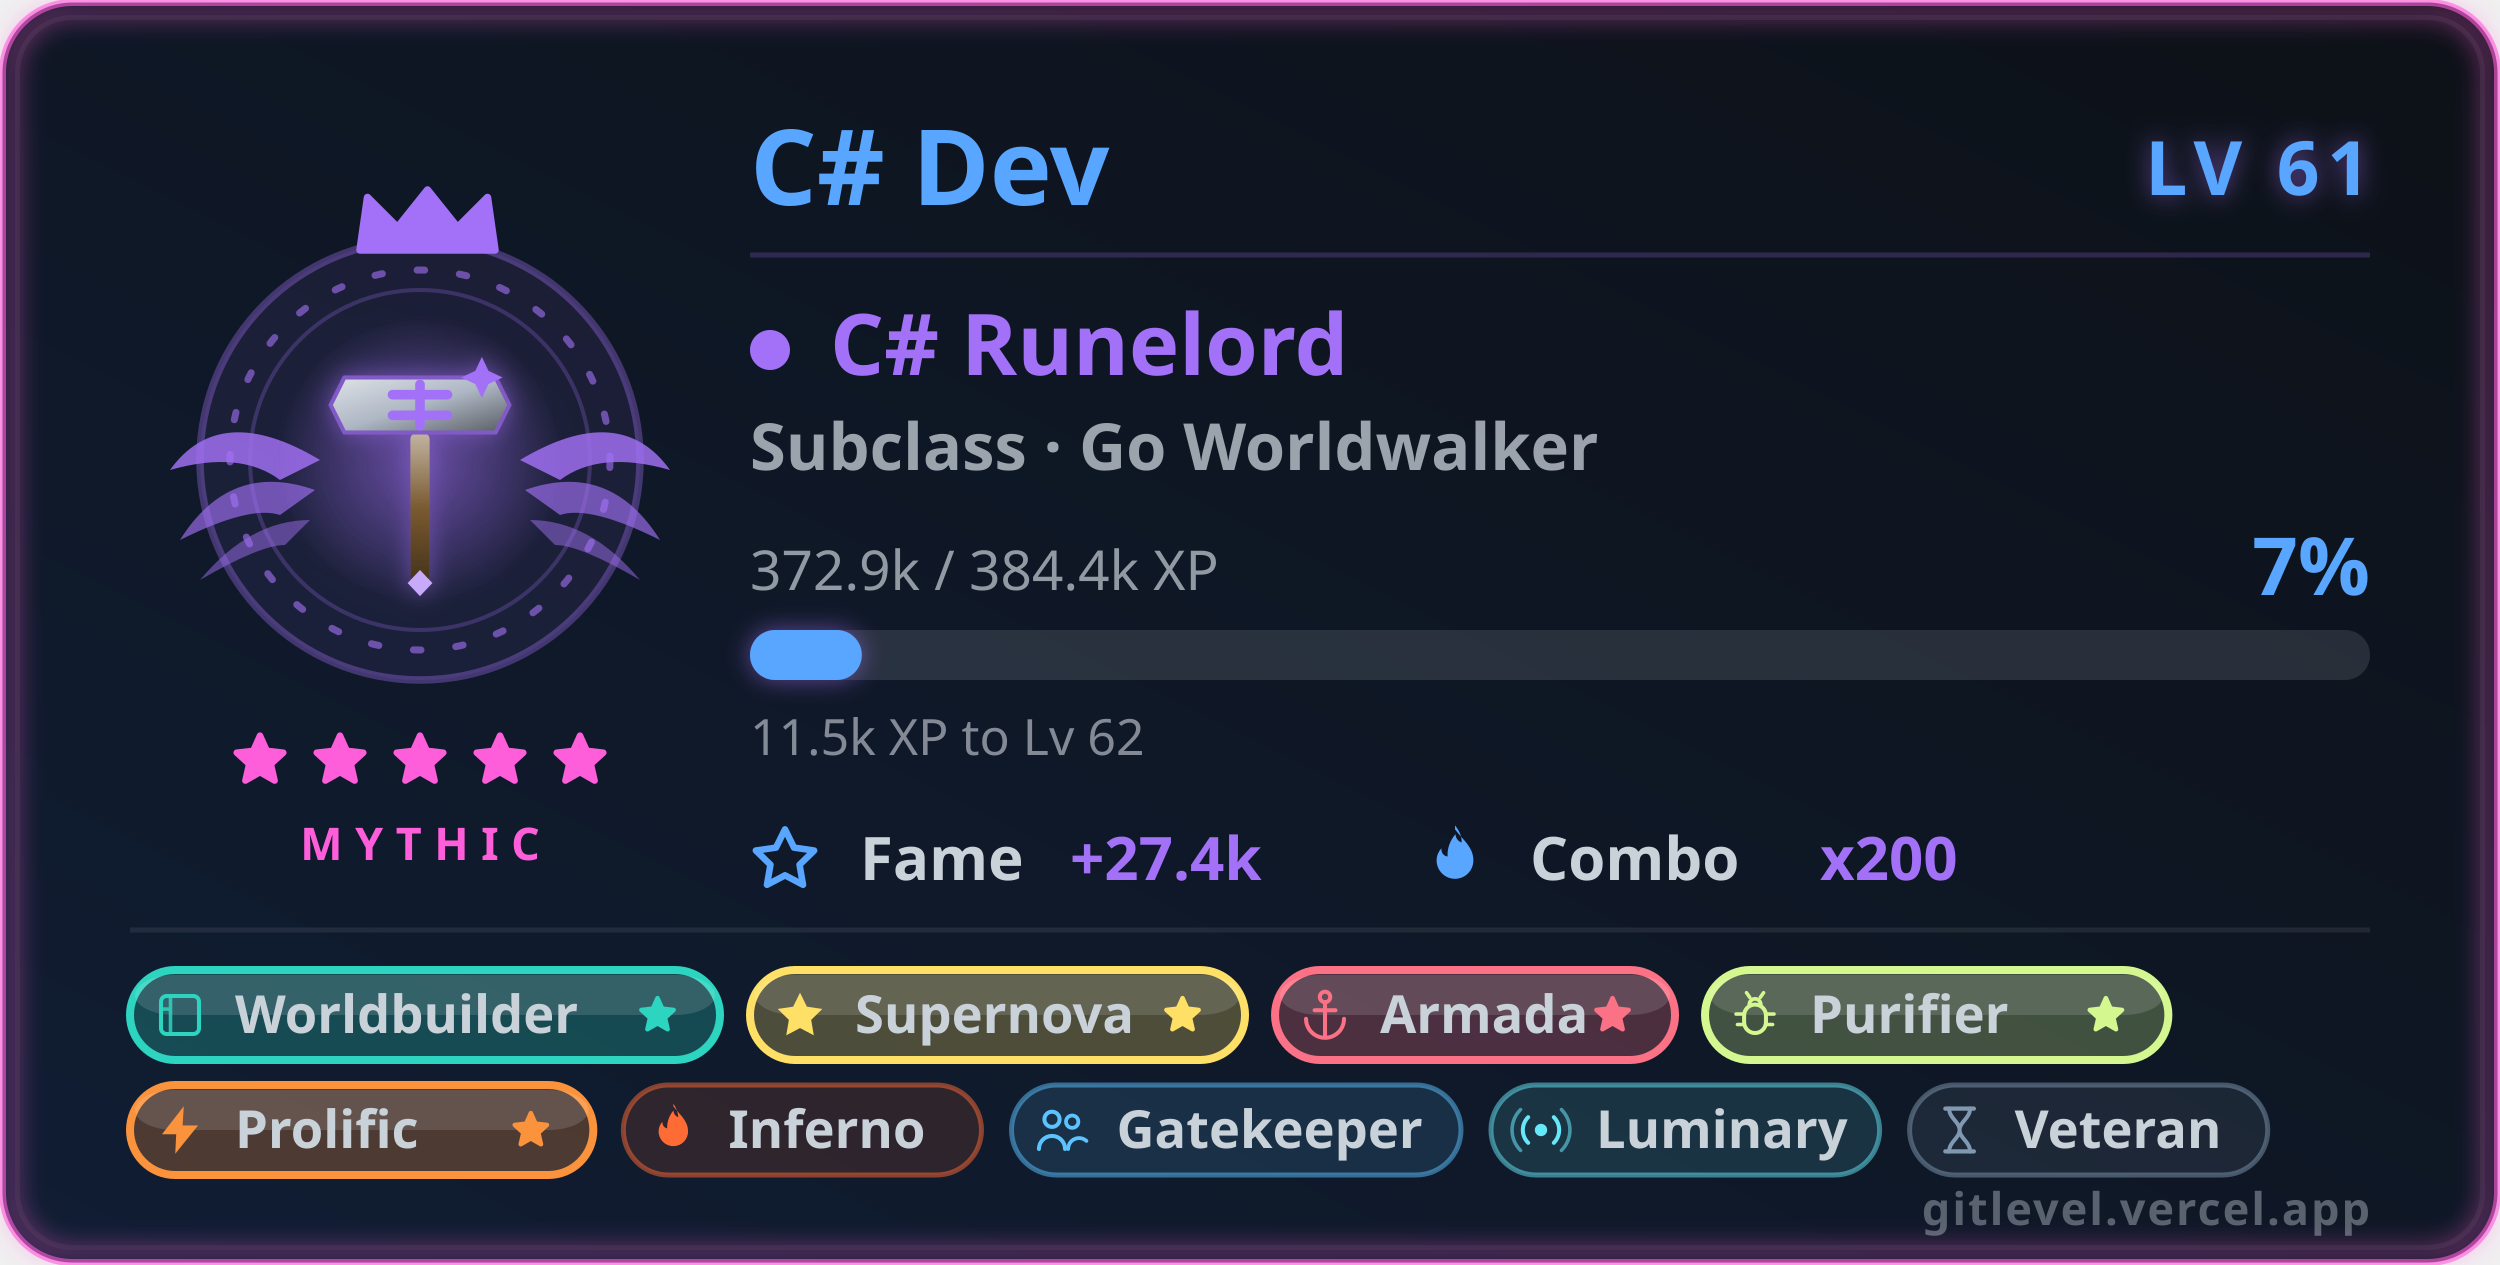
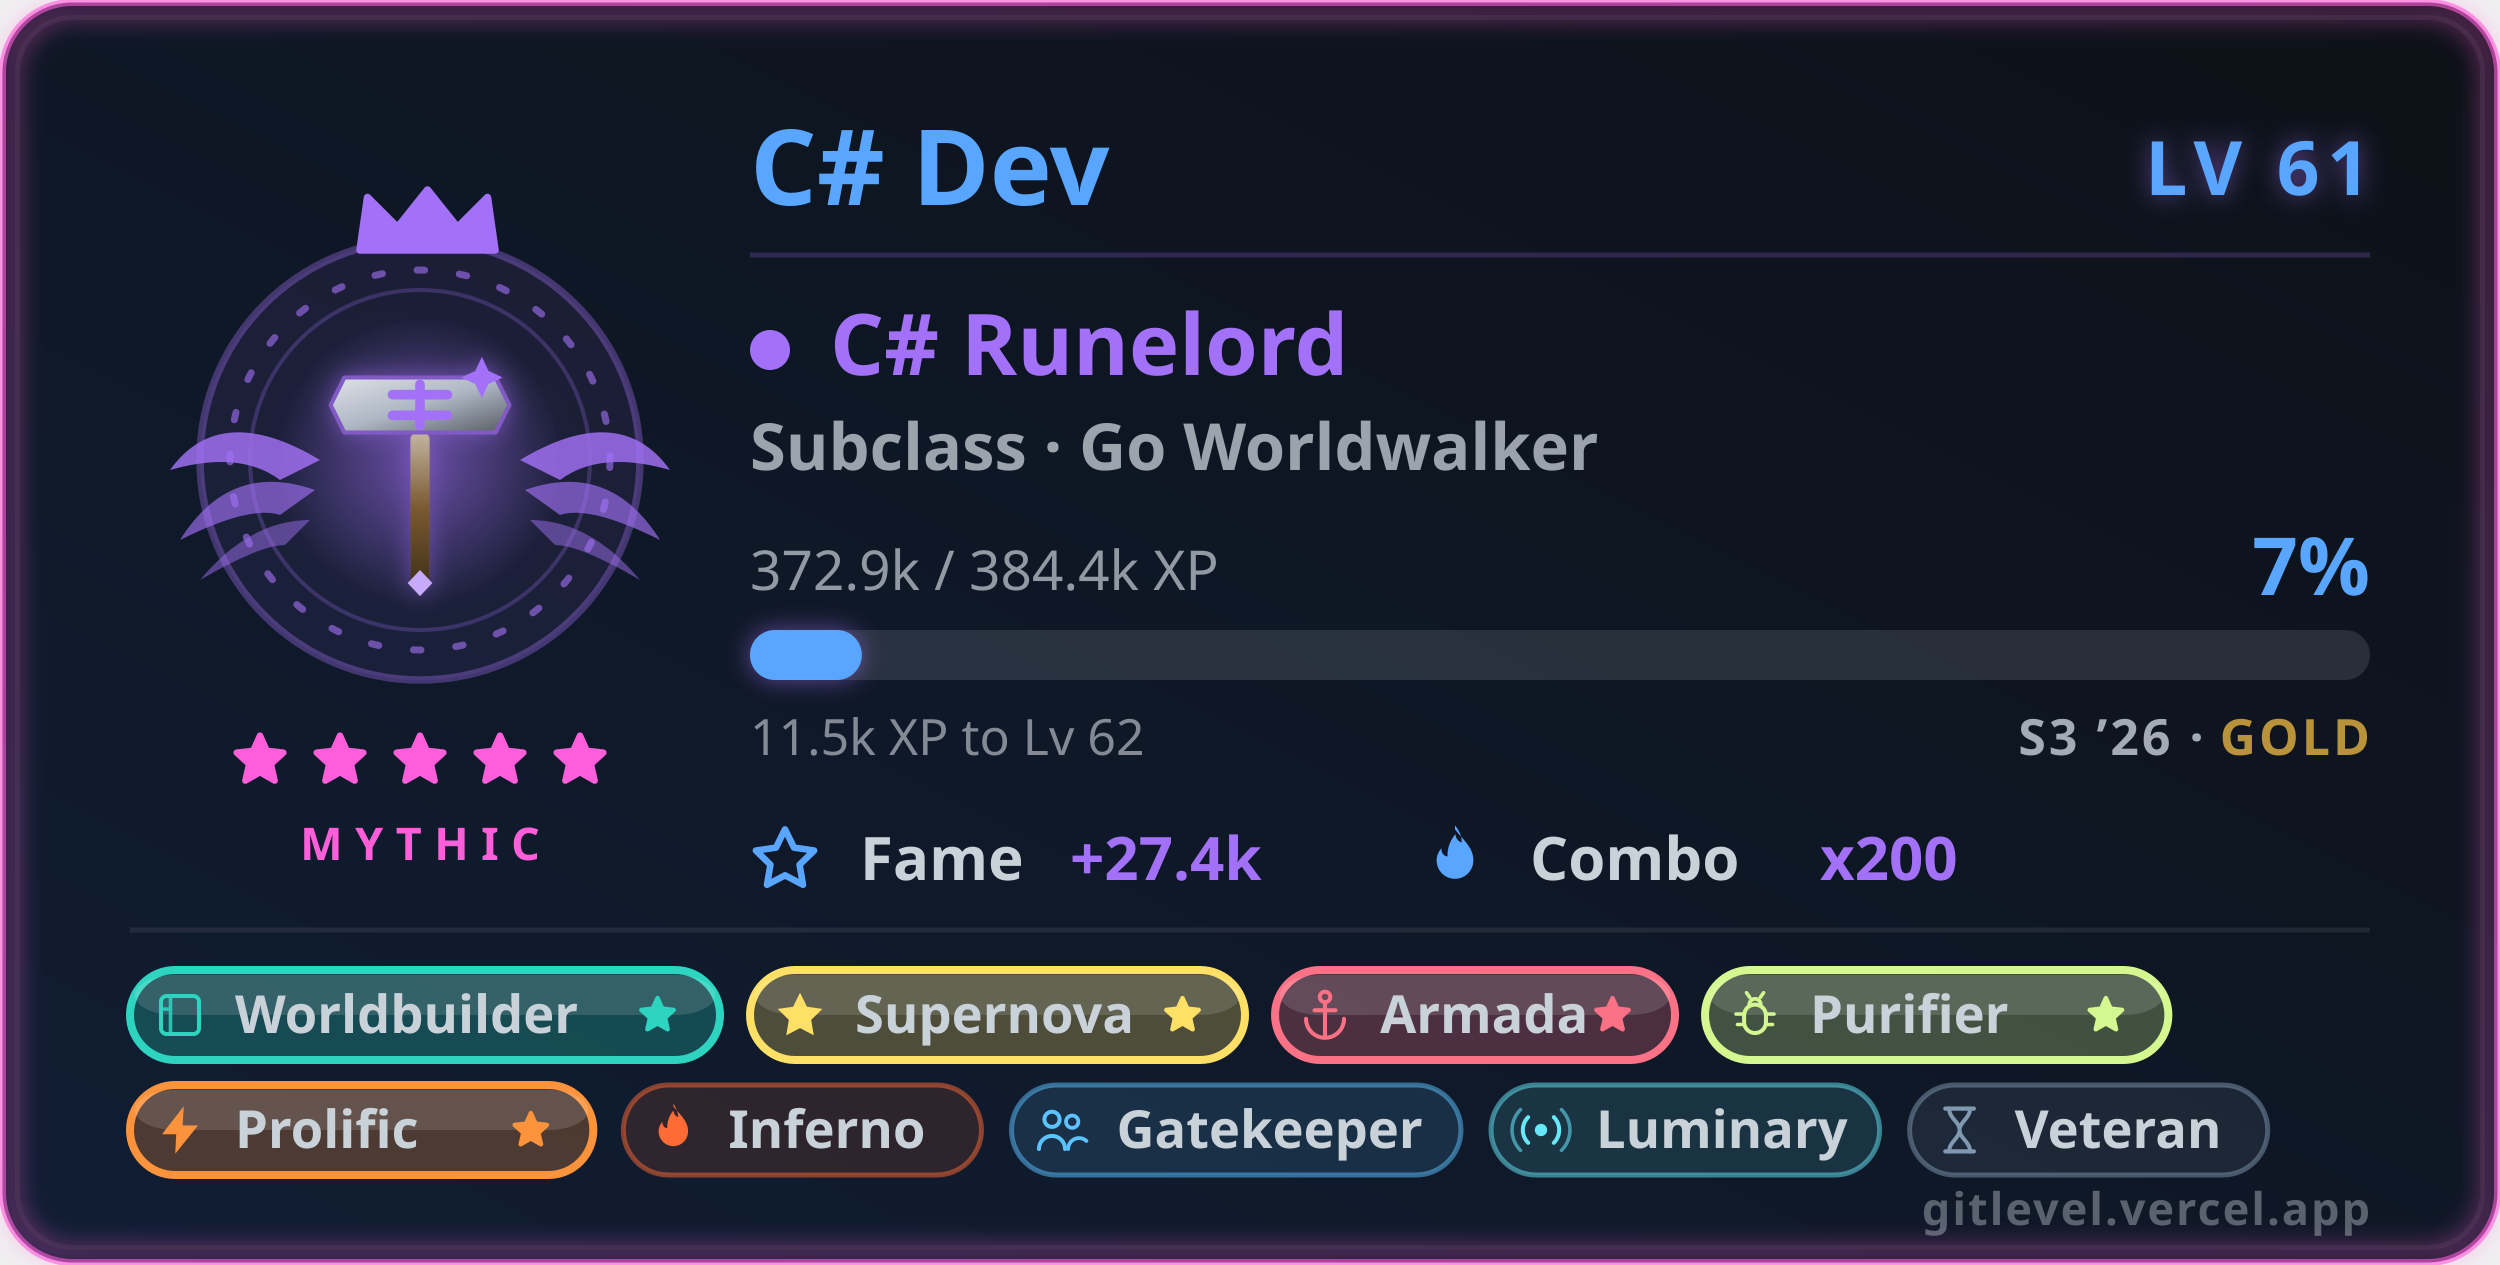
<svg xmlns="http://www.w3.org/2000/svg" width="500" height="253" viewBox="0 0 500 253" role="img" aria-labelledby="card-title-a11y card-desc-a11y">
  <style>
text { font-family: 'Segoe UI', Ubuntu, 'Helvetica Neue', sans-serif; }
.title { font-size: 18px; font-weight: 600; fill: #58a6ff; }
.title-icon { fill: #58a6ff; }
.icon { fill: #58a6ff; }


.gl-name { font-size: 21px; font-weight: 700; fill: #58a6ff; }
.gl-lvl { font-size: 15px; font-weight: 800; letter-spacing: 1.5px; fill: #58a6ff; }
.gl-class { font-size: 17px; font-weight: 700; fill: #a371f7; }
.gl-sub { font-size: 13px; font-weight: 600; fill: #c9d1d9; opacity: 0.75; }
.gl-meta { font-size: 11px; fill: #c9d1d9; opacity: 0.7; }
.gl-pct { font-size: 16px; font-weight: 800; fill: #58a6ff; }
.gl-chip-label { font-size: 12px; font-weight: 600; fill: #c9d1d9; }
.gl-chip-value { font-size: 12px; font-weight: 800; fill: #a371f7; }
.gl-hint { font-size: 10px; fill: #c9d1d9; opacity: 0.62; }
.gl-badge-label { font-size: 10.5px; font-weight: 600; }
.gl-rarity { font-size: 9px; font-weight: 700; letter-spacing: 2.5px; fill: #ff5edb; }
.gl-brand { font-size: 9px; font-weight: 600; letter-spacing: 0.4px; fill: #c9d1d9; opacity: 0.4; }
+ .gl-season { font-size: 10px; font-weight: 600; letter-spacing: 0.6px; fill: #c9d1d9; opacity: 0.8; }

</style>
  <defs>
    <linearGradient id="card-bg" x1="0" y1="0" x2="1" y2="1" gradientTransform="rotate(90, 0.5, 0.5)">
      <stop offset="0.0%" stop-color="#0d1117" />
      <stop offset="100.0%" stop-color="#101d33" />
    </linearGradient>
    <filter id="card-glow" x="-50%" y="-50%" width="200%" height="200%">
      <feGaussianBlur in="SourceGraphic" stdDeviation="3" result="blur" />
      <feFlood flood-color="#58a6ff" flood-opacity="0.55" result="tint" />
      <feComposite in="tint" in2="blur" operator="in" result="softGlow" />
      <feMerge>
        <feMergeNode in="softGlow" />
        <feMergeNode in="SourceGraphic" />
      </feMerge>
    </filter>
    <filter id="gl-glow" x="-60%" y="-60%" width="220%" height="220%">
      <feGaussianBlur in="SourceGraphic" stdDeviation="2.4" result="b" />
      <feFlood flood-color="#a371f7" flood-opacity="0.55" result="t" />
      <feComposite in="t" in2="b" operator="in" result="g" />
      <feMerge>
        <feMergeNode in="g" />
        <feMergeNode in="SourceGraphic" />
      </feMerge>
    </filter>
    <filter id="gl-rarity" x="-20%" y="-20%" width="140%" height="140%">
      <feGaussianBlur stdDeviation="2.4" />
    </filter>
  </defs>
  <rect x="0.5" y="0.5" width="499" height="252" rx="14" fill="url(#card-bg)" stroke="#ff5edb" stroke-width="1.4" stroke-opacity="0.6" />
  <rect x="3.5" y="3.5" width="493" height="246" rx="11" fill="none" stroke="#30363d" stroke-opacity="0.4" />
  <rect x="2" y="2" width="496" height="249" rx="13" fill="none" stroke="#ff5edb" stroke-width="3.5" stroke-opacity="0.4" filter="url(#gl-rarity)" />
  <g class="fade">
    <g class="">
      <g class="flourish">
        <g transform="translate(84,0)">
          <g transform="translate(0,92)" fill="#a371f7">
            <path d="M20 0 Q 40 -12 50 2 Q 36 -2 28 4 Z" opacity="0.82" />
            <path d="M21 6 Q 38 0 48 16 Q 34 9 28 11 Z" opacity="0.64" />
            <path d="M22 12 Q 34 12 44 24 Q 32 17 27 17 Z" opacity="0.48" />
          </g>
        </g>
        <g transform="translate(84,0) scale(-1,1)">
          <g transform="translate(0,92)" fill="#a371f7">
            <path d="M20 0 Q 40 -12 50 2 Q 36 -2 28 4 Z" opacity="0.82" />
            <path d="M21 6 Q 38 0 48 16 Q 34 9 28 11 Z" opacity="0.64" />
            <path d="M22 12 Q 34 12 44 24 Q 32 17 27 17 Z" opacity="0.48" />
          </g>
        </g>
      </g>
      <circle cx="84" cy="92" r="44" fill="#a371f7" fill-opacity="0.08" stroke="#a371f7" stroke-opacity="0.35" stroke-width="1.5" />
      <g class="">
        <circle cx="84" cy="92" r="38" fill="none" stroke="#a371f7" stroke-opacity="0.6" stroke-width="1.4" stroke-dasharray="1.5 7" stroke-linecap="round" />
        <circle cx="84" cy="92" r="34" fill="none" stroke="#a371f7" stroke-opacity="0.25" stroke-width="0.8" />
      </g>
      <g class="" filter="url(#gl-glow)">
        <svg class="" x="51" y="59" width="66" height="66" viewBox="0 0 48 48" aria-hidden="true">
          <defs>
            <radialGradient id="csHalo" cx="0.5" cy="0.5" r="0.5">
              <stop offset="0" stop-color="#a371f7" stop-opacity="0.42" />
              <stop offset="1" stop-color="#a371f7" stop-opacity="0" />
            </radialGradient>
            <linearGradient id="csSteel" x1="0" y1="0" x2="1" y2="1">
              <stop offset="0" stop-color="#dfe2e7" />
              <stop offset="0.5" stop-color="#aeb7c4" />
              <stop offset="1" stop-color="#575c62" />
            </linearGradient>
            <linearGradient id="csWood" x1="0" y1="0" x2="0" y2="1">
              <stop offset="0" stop-color="#c3b5a2" />
              <stop offset="0.5" stop-color="#7a5a30" />
              <stop offset="1" stop-color="#43321a" />
            </linearGradient>
          </defs>
          <circle cx="24" cy="24" r="21" fill="url(#csHalo)" />
          <rect x="22.6" y="20" width="2.8" height="22" rx="1" fill="url(#csWood)" />
          <path d="M13 12 H35 L37 16 L35 20 H13 L11 16 Z" fill="url(#csSteel)" stroke="#825ac6" stroke-width="0.6" stroke-linejoin="round" />
          <g stroke="#a371f7" stroke-width="1.4" stroke-linecap="round">
            <path d="M24 13 V19 M20 14.5 H28 M20 17.5 H28" />
          </g>
          <path d="M24 40 l1.8 1.9 l-1.8 1.9 l-1.8 -1.9 Z" fill="#c8aafa" />
          <path d="M33 9 l0.96 2.04 l2.04 0.96 l-2.04 0.96 l-0.96 2.04 l-0.96 -2.04 l-2.04 -0.96 l2.04 -0.96 Z" fill="#a371f7" />
        </svg>
      </g>
      <g transform="translate(69, 36.5) scale(1.5)">
        <path d="M2 9 L3 2 L7 6 L11 1 L15 6 L19 2 L20 9 Z" fill="#a371f7" stroke="#a371f7" stroke-width="1" stroke-linejoin="round" />
      </g>
    </g>
    <g>
      <g class="" transform="translate(45.5, 145.5) scale(0.5416667)" fill="#ff5edb" stroke="#ff5edb" stroke-width="2.4" stroke-linejoin="round" stroke-linecap="round" opacity="1">
        <path d="M12 3 L14.5 8.6 L20.6 9.3 L16 13.5 L17.4 19.6 L12 16.5 L6.6 19.6 L8 13.5 L3.4 9.3 L9.5 8.6 Z" />
      </g>
      <g class="" transform="translate(61.5, 145.5) scale(0.5416667)" fill="#ff5edb" stroke="#ff5edb" stroke-width="2.4" stroke-linejoin="round" stroke-linecap="round" opacity="1">
        <path d="M12 3 L14.5 8.6 L20.6 9.3 L16 13.5 L17.4 19.6 L12 16.5 L6.6 19.6 L8 13.5 L3.4 9.3 L9.5 8.6 Z" />
      </g>
      <g class="" transform="translate(77.5, 145.5) scale(0.5416667)" fill="#ff5edb" stroke="#ff5edb" stroke-width="2.4" stroke-linejoin="round" stroke-linecap="round" opacity="1">
        <path d="M12 3 L14.5 8.6 L20.6 9.3 L16 13.5 L17.4 19.6 L12 16.5 L6.6 19.6 L8 13.5 L3.4 9.3 L9.5 8.6 Z" />
      </g>
      <g class="" transform="translate(93.5, 145.5) scale(0.5416667)" fill="#ff5edb" stroke="#ff5edb" stroke-width="2.4" stroke-linejoin="round" stroke-linecap="round" opacity="1">
        <path d="M12 3 L14.5 8.6 L20.6 9.3 L16 13.5 L17.4 19.6 L12 16.5 L6.6 19.6 L8 13.5 L3.4 9.3 L9.5 8.6 Z" />
      </g>
      <g class="" transform="translate(109.5, 145.5) scale(0.5416667)" fill="#ff5edb" stroke="#ff5edb" stroke-width="2.4" stroke-linejoin="round" stroke-linecap="round" opacity="1">
        <path d="M12 3 L14.5 8.6 L20.6 9.3 L16 13.5 L17.4 19.6 L12 16.5 L6.6 19.6 L8 13.5 L3.4 9.3 L9.5 8.6 Z" />
      </g>
    </g>
    <text class="gl-rarity" x="84" y="172" text-anchor="middle">MYTHIC</text>
  </g>
  <g class="fade" style="animation-delay:.15s">
    <text class="gl-name" x="150" y="41">C# Dev</text>
    <text class="gl-lvl glow-pulse" x="474" y="39" text-anchor="end" filter="url(#gl-glow)">LV 61</text>
    <line x1="150" y1="51" x2="474" y2="51" stroke="#a371f7" stroke-opacity="0.22" stroke-width="1" />
    <circle cx="154" cy="70" r="4" fill="#a371f7" />
    <text class="gl-class" x="166" y="75">C# Runelord</text>
    <text class="gl-sub" x="150" y="94">Subclass · Go Worldwalker</text>
    <text class="gl-meta" x="150" y="118">372.9k / 384.4k XP</text>
    <text class="gl-pct " x="474" y="119" text-anchor="end">7%</text>
    <rect x="150" y="126" width="324" height="10" rx="5" fill="#c9d1d9" fill-opacity="0.14" />
    <rect class="xp-fill " x="150" y="126" width="22.364" height="10" rx="5" fill="#58a6ff" filter="url(#gl-glow)" />
    <text class="gl-hint" x="150" y="151">11.5k XP to Lv 62</text>
+     <text class="gl-season" x="474" y="151" text-anchor="end">S3 ’26 · <tspan fill="#e3b341" font-weight="800">GOLD</tspan>
+     </text>
    <g transform="translate(150, 176)">
      <svg class="icon" x="0" y="-11" width="14" height="14" viewBox="0 0 16 16" aria-hidden="true">
        <path fill-rule="evenodd" d="M8 .25a.75.75 0 0 1 .673.418l1.882 3.815 4.21.612a.75.75 0 0 1 .416 1.279l-3.046 2.97.719 4.192a.75.75 0 0 1-1.088.791L8 12.347l-3.766 1.98a.75.75 0 0 1-1.088-.79l.72-4.194L.818 6.374a.75.75 0 0 1 .416-1.28l4.21-.611L7.327.668A.75.75 0 0 1 8 .25zm0 2.445L6.615 5.5a.75.75 0 0 1-.564.41l-3.097.45 2.24 2.184a.75.75 0 0 1 .216.664l-.528 3.084 2.769-1.456a.75.75 0 0 1 .698 0l2.77 1.456-.53-3.084a.75.75 0 0 1 .216-.664l2.24-2.183-3.096-.45a.75.75 0 0 1-.564-.41L8 2.694v.001z" />
      </svg>
      <text class="gl-chip-label" x="22" y="0">Fame</text>
      <text class="gl-chip-value" x="64" y="0">+27.4k</text>
    </g>
    <g transform="translate(284, 176)">
      <svg class="icon" x="0" y="-11" width="14" height="14" viewBox="0 0 16 16" aria-hidden="true">
        <path fill-rule="evenodd" d="M8 1c1.7 2.3 4.2 4 4.2 7.1a4.2 4.2 0 0 1-8.4 0c0-1.1.4-2 1.1-2.8-.1 1 .5 1.8 1.4 1.9-.1-1.9.6-3.7 1.8-5.1.1 1 .6 1.6 1.4 1.9.1-1.4-.5-2.7-1.5-3.9z" />
      </svg>
      <text class="gl-chip-label" x="22" y="0">Combo</text>
      <text class="gl-chip-value" x="80" y="0">x200</text>
    </g>
  </g>
  <g class="fade" style="animation-delay:.2s">
    <line x1="26" y1="186" x2="474" y2="186" stroke="#c9d1d9" stroke-opacity="0.1" stroke-width="1" />
    <g>
      <rect x="26" y="194" width="118.003" height="18" rx="9" fill="#2dd4bf" fill-opacity="0.26" stroke="#2dd4bf" stroke-opacity="1" stroke-width="1.6" />
      <rect x="27" y="195" width="116.003" height="8" rx="8" fill="#ffffff" fill-opacity="0.13" />
      <g transform="translate(30.3, 197.3) scale(0.475)">
        <rect x="4" y="4" width="16" height="16" rx="2.4" fill="none" stroke="#2dd4bf" stroke-width="1.7" />
        <path d="M8 4v16 M4 9.5h4" fill="none" stroke="#2dd4bf" stroke-width="1.5" opacity="0.85" />
      </g>
      <text class="gl-badge-label" x="47" y="206.6" fill="#c9d1d9" font-weight="800">Worldbuilder</text>
      <g class="" transform="translate(127.0032, 198.5) scale(0.375)" fill="#2dd4bf" stroke="#2dd4bf" stroke-width="2.4" stroke-linejoin="round" stroke-linecap="round" opacity="1">
        <path d="M12 3 L14.5 8.6 L20.6 9.3 L16 13.5 L17.4 19.6 L12 16.5 L6.6 19.6 L8 13.5 L3.4 9.3 L9.5 8.6 Z" />
      </g>
    </g>
    <g>
      <rect x="150.003" y="194" width="99.002" height="18" rx="9" fill="#ffe066" fill-opacity="0.26" stroke="#ffe066" stroke-opacity="1" stroke-width="1.6" />
      <rect x="151.003" y="195" width="97.002" height="8" rx="8" fill="#ffffff" fill-opacity="0.13" />
      <g transform="translate(154.3032, 197.3) scale(0.475)">
        <path d="M12 2.6 14.9 8.5 21.4 9.45 16.7 14.05 17.8 20.55 12 17.5 6.2 20.55 7.3 14.05 2.6 9.45 9.1 8.5Z" fill="#ffe066" />
      </g>
      <text class="gl-badge-label" x="171.003" y="206.6" fill="#c9d1d9" font-weight="800">Supernova</text>
      <g class="" transform="translate(232.0056, 198.5) scale(0.375)" fill="#ffe066" stroke="#ffe066" stroke-width="2.4" stroke-linejoin="round" stroke-linecap="round" opacity="1">
        <path d="M12 3 L14.5 8.6 L20.6 9.3 L16 13.5 L17.4 19.6 L12 16.5 L6.6 19.6 L8 13.5 L3.4 9.3 L9.5 8.6 Z" />
      </g>
    </g>
    <g>
      <rect x="255.006" y="194" width="80.002" height="18" rx="9" fill="#fb7185" fill-opacity="0.26" stroke="#fb7185" stroke-opacity="1" stroke-width="1.6" />
      <rect x="256.006" y="195" width="78.002" height="8" rx="8" fill="#ffffff" fill-opacity="0.13" />
      <g transform="translate(259.3056, 197.3) scale(0.475)">
        <circle cx="12" cy="4.4" r="2.2" fill="none" stroke="#fb7185" stroke-width="1.7" />
        <path d="M12 6.6V21M7.6 10h8.8" fill="none" stroke="#fb7185" stroke-width="1.7" stroke-linejoin="round" stroke-linecap="round" />
        <path d="M4 13.6a8 8 0 0 0 16 0" fill="none" stroke="#fb7185" stroke-width="1.7" stroke-linejoin="round" stroke-linecap="round" />
      </g>
      <text class="gl-badge-label" x="276.006" y="206.6" fill="#c9d1d9" font-weight="800">Armada</text>
      <g class="" transform="translate(318.0072, 198.5) scale(0.375)" fill="#fb7185" stroke="#fb7185" stroke-width="2.4" stroke-linejoin="round" stroke-linecap="round" opacity="1">
        <path d="M12 3 L14.5 8.6 L20.6 9.3 L16 13.5 L17.4 19.6 L12 16.5 L6.6 19.6 L8 13.5 L3.4 9.3 L9.5 8.6 Z" />
      </g>
    </g>
    <g>
      <rect x="341.007" y="194" width="92.669" height="18" rx="9" fill="#d4f88f" fill-opacity="0.26" stroke="#d4f88f" stroke-opacity="1" stroke-width="1.6" />
      <rect x="342.007" y="195" width="90.669" height="8" rx="8" fill="#ffffff" fill-opacity="0.13" />
      <g transform="translate(345.3072, 197.3) scale(0.475)">
        <rect x="7.4" y="7.6" width="9.2" height="12" rx="4.6" fill="none" stroke="#d4f88f" stroke-width="1.7" />
        <path d="M9.6 7.6a2.4 2.4 0 0 1 4.8 0" fill="none" stroke="#d4f88f" stroke-width="1.6" stroke-linejoin="round" stroke-linecap="round" />
        <path d="M7.4 11.6H4M16.6 11.6H20M7.4 16H4.6M16.6 16H19.4M9.8 4.6 8.4 2.6M14.2 4.6 15.6 2.6" fill="none" stroke="#d4f88f" stroke-width="1.5" stroke-linejoin="round" stroke-linecap="round" />
      </g>
      <text class="gl-badge-label" x="362.007" y="206.6" fill="#c9d1d9" font-weight="800">Purifier</text>
      <g class="" transform="translate(416.676, 198.5) scale(0.375)" fill="#d4f88f" stroke="#d4f88f" stroke-width="2.4" stroke-linejoin="round" stroke-linecap="round" opacity="1">
        <path d="M12 3 L14.5 8.6 L20.6 9.3 L16 13.5 L17.4 19.6 L12 16.5 L6.6 19.6 L8 13.5 L3.4 9.3 L9.5 8.6 Z" />
      </g>
    </g>
    <g>
      <rect x="26" y="217" width="92.669" height="18" rx="9" fill="#fb923c" fill-opacity="0.26" stroke="#fb923c" stroke-opacity="1" stroke-width="1.6" />
      <rect x="27" y="218" width="90.669" height="8" rx="8" fill="#ffffff" fill-opacity="0.13" />
      <g transform="translate(30.3, 220.3) scale(0.475)">
        <path d="M13.6 2 4.4 13.8h6L10 22l9.6-11.9h-6.5Z" fill="#fb923c" />
      </g>
      <text class="gl-badge-label" x="47" y="229.6" fill="#c9d1d9" font-weight="800">Prolific</text>
      <g class="" transform="translate(101.6688, 221.5) scale(0.375)" fill="#fb923c" stroke="#fb923c" stroke-width="2.4" stroke-linejoin="round" stroke-linecap="round" opacity="1">
        <path d="M12 3 L14.5 8.6 L20.6 9.3 L16 13.5 L17.4 19.6 L12 16.5 L6.6 19.6 L8 13.5 L3.4 9.3 L9.5 8.6 Z" />
      </g>
    </g>
    <g>
      <rect x="124.669" y="217" width="71.63" height="18" rx="9" fill="#ff6b35" fill-opacity="0.13" stroke="#ff6b35" stroke-opacity="0.5" stroke-width="1" />
      <g transform="translate(128.9688, 220.3) scale(0.475)">
        <path d="M12 2c2.5 3.4 6.2 6 6.2 10.6a6.2 6.2 0 0 1-12.4 0c0-1.6.6-3 1.6-4.1-.1 1.5.8 2.6 2 2.8-.1-2.8.9-5.4 2.6-7.5.2 1.5.9 2.4 2.1 2.8-.2-2-.8-4-2.1-5.6Z" fill="#ff6b35" />
      </g>
      <text class="gl-badge-label" x="145.669" y="229.6" fill="#c9d1d9">Inferno</text>
    </g>
    <g>
      <rect x="202.299" y="217" width="89.9" height="18" rx="9" fill="#5cc3ff" fill-opacity="0.13" stroke="#5cc3ff" stroke-opacity="0.5" stroke-width="1" />
      <g transform="translate(206.5988, 220.3) scale(0.475)">
        <circle cx="8" cy="7.5" r="3.2" fill="none" stroke="#5cc3ff" stroke-width="1.7" />
        <path d="M2.5 20a5.5 5.5 0 0 1 11 0" fill="none" stroke="#5cc3ff" stroke-width="1.7" stroke-linecap="round" />
        <circle cx="16.5" cy="8.5" r="2.6" fill="none" stroke="#5cc3ff" stroke-width="1.6" />
        <path d="M14.8 20a4.6 4.6 0 0 1 7.7-3.4" fill="none" stroke="#5cc3ff" stroke-width="1.6" stroke-linecap="round" />
      </g>
      <text class="gl-badge-label" x="223.299" y="229.6" fill="#c9d1d9">Gatekeeper</text>
    </g>
    <g>
      <rect x="298.199" y="217" width="77.72" height="18" rx="9" fill="#67e8f9" fill-opacity="0.13" stroke="#67e8f9" stroke-opacity="0.5" stroke-width="1" />
      <g transform="translate(302.4988, 220.3) scale(0.475)">
        <circle cx="12" cy="12" r="2.6" fill="#67e8f9" />
        <path d="M6.6 6.6a7.6 7.6 0 0 0 0 10.8M17.4 6.6a7.6 7.6 0 0 1 0 10.8" fill="none" stroke="#67e8f9" stroke-width="1.7" stroke-linejoin="round" stroke-linecap="round" />
        <path d="M3.4 3.4a12.1 12.1 0 0 0 0 17.2M20.6 3.4a12.1 12.1 0 0 1 0 17.2" fill="none" stroke="#67e8f9" stroke-width="1.5" stroke-linejoin="round" stroke-linecap="round" opacity="0.55" />
      </g>
      <text class="gl-badge-label" x="319.199" y="229.6" fill="#c9d1d9">Luminary</text>
    </g>
    <g>
      <rect x="381.919" y="217" width="71.63" height="18" rx="9" fill="#8098b0" fill-opacity="0.13" stroke="#8098b0" stroke-opacity="0.5" stroke-width="1" />
      <g transform="translate(386.2188, 220.3) scale(0.475)">
        <path d="M6 3h12M6 21h12" fill="none" stroke="#8098b0" stroke-width="1.8" stroke-linejoin="round" stroke-linecap="round" />
        <path d="M7.6 3c0 4 4.4 5.6 4.4 9s-4.4 5-4.4 9M16.4 3c0 4-4.4 5.6-4.4 9s4.4 5 4.4 9" fill="none" stroke="#8098b0" stroke-width="1.7" stroke-linejoin="round" stroke-linecap="round" />
      </g>
      <text class="gl-badge-label" x="402.919" y="229.6" fill="#c9d1d9">Veteran</text>
    </g>
  </g>
  <text class="gl-brand" x="474" y="245" text-anchor="end">gitlevel.vercel.app</text>
</svg>
